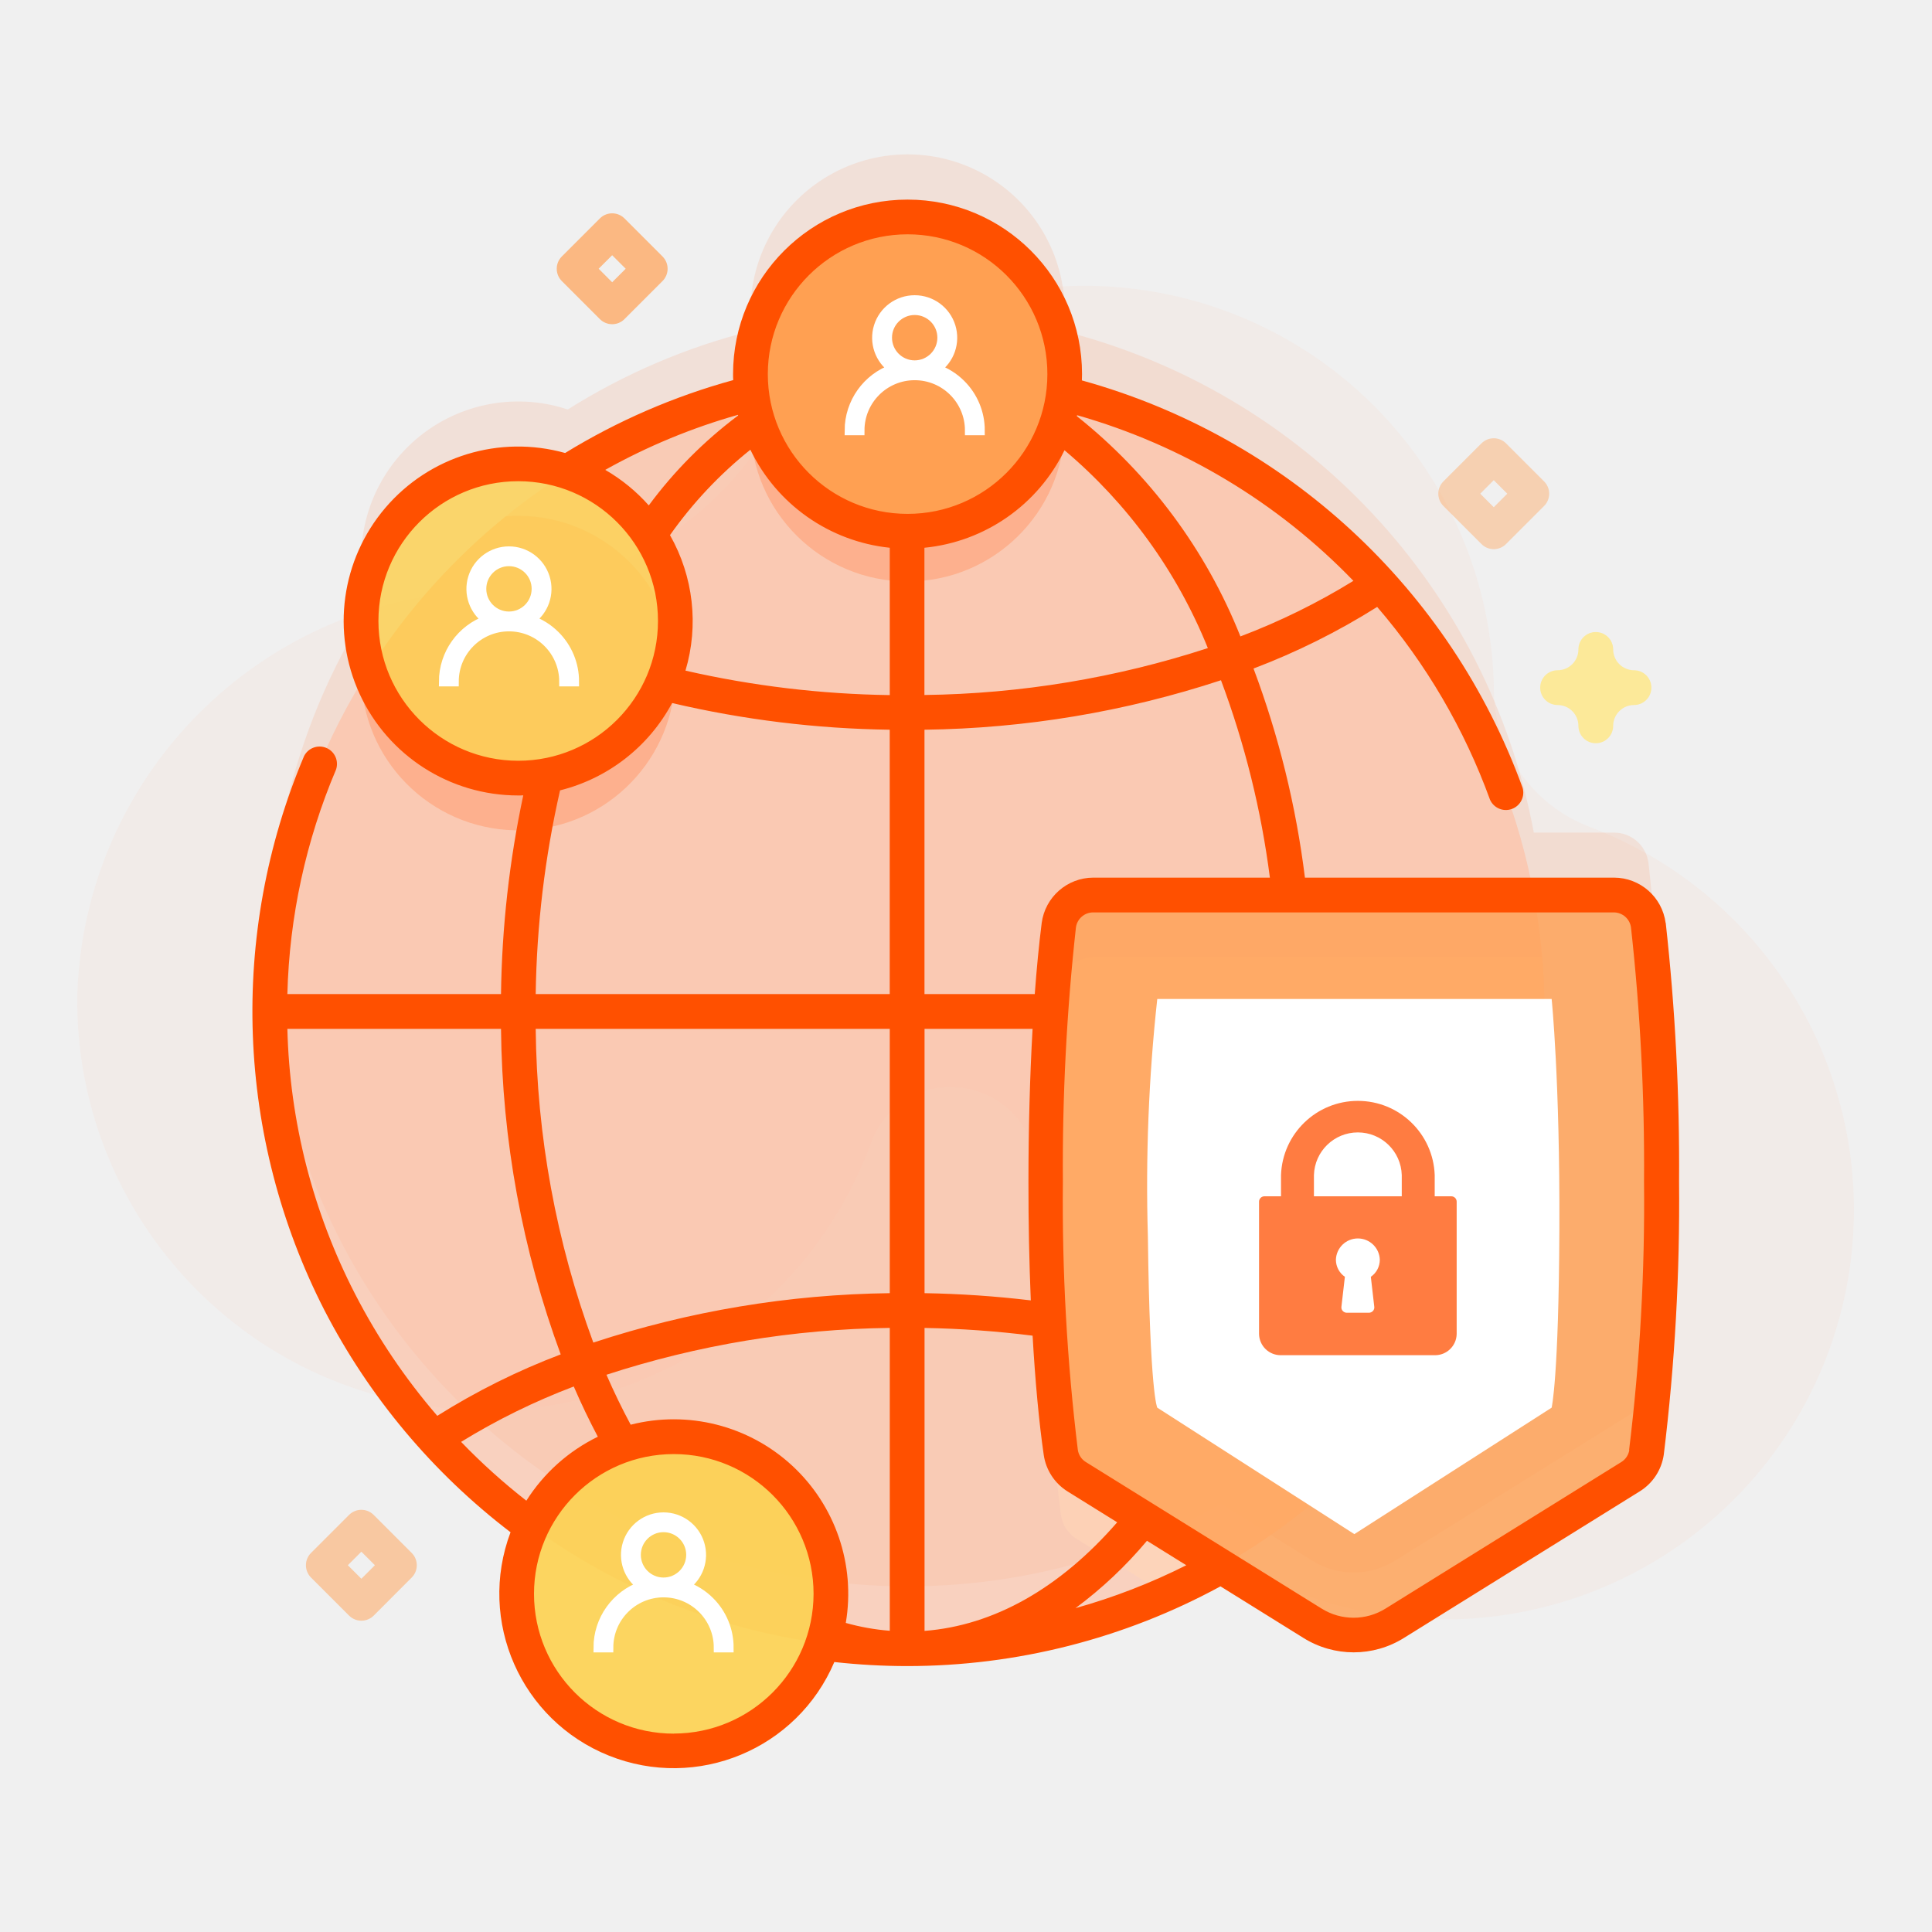
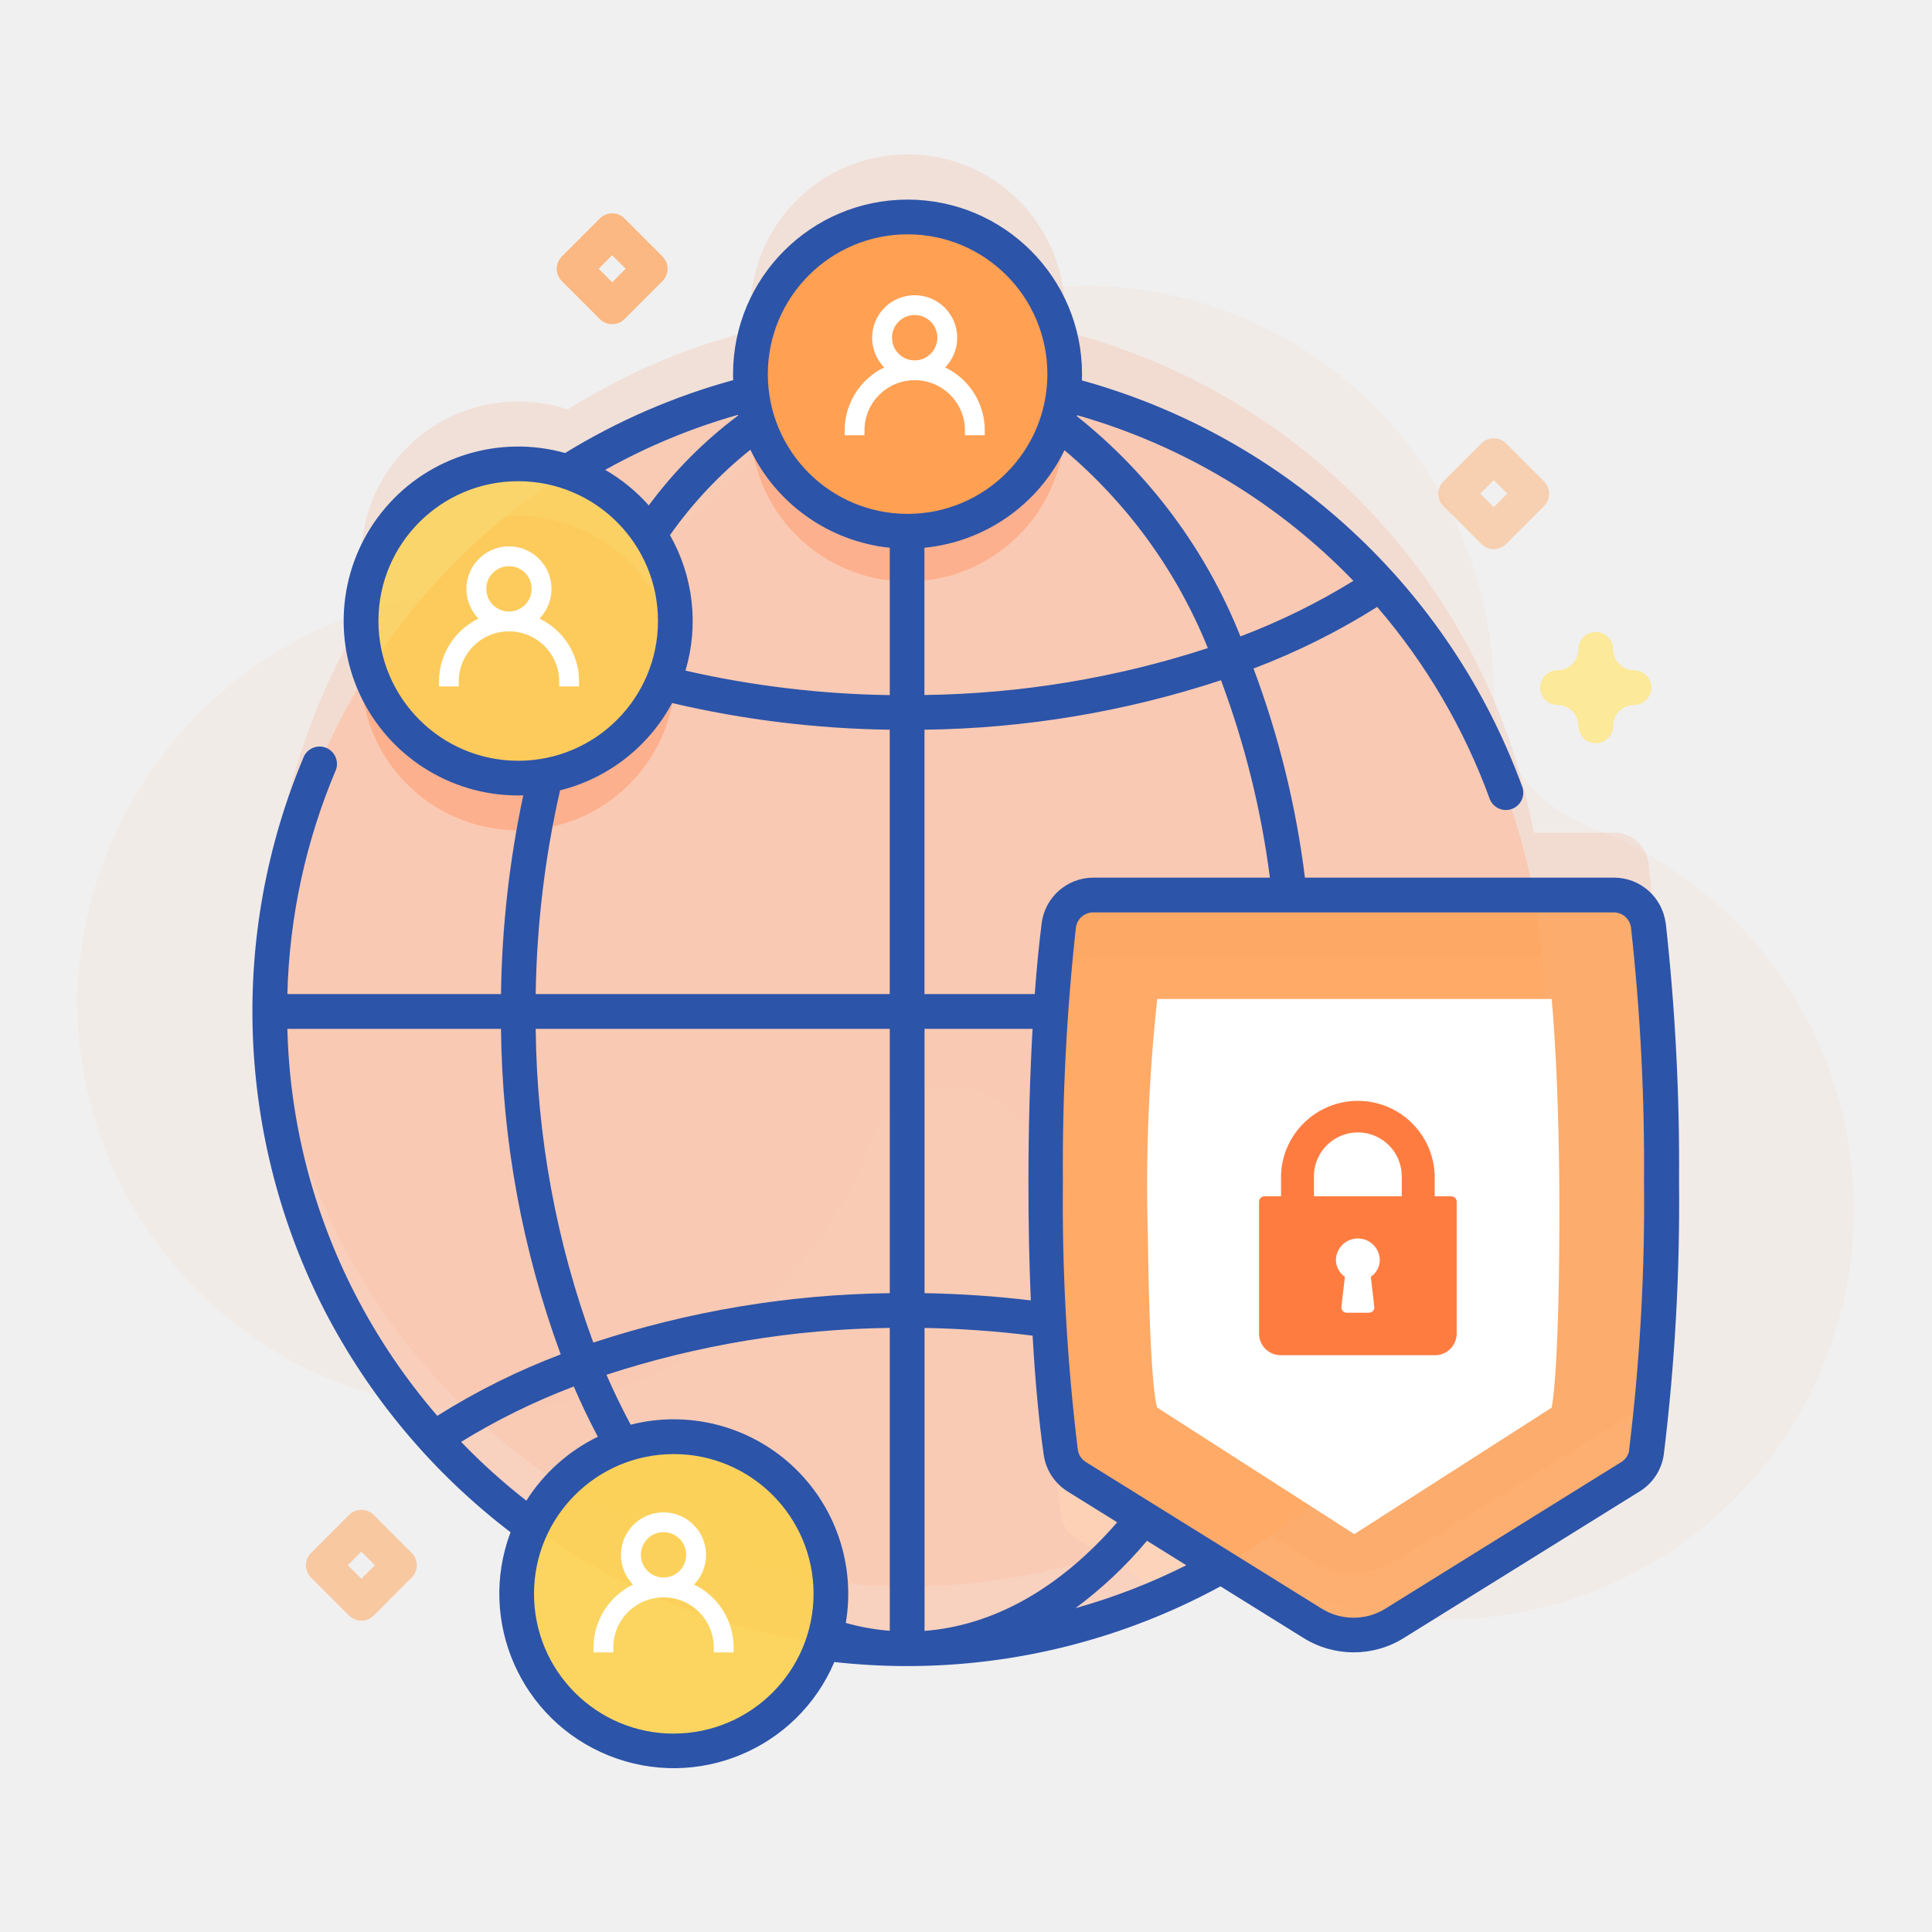
<svg xmlns="http://www.w3.org/2000/svg" version="1.1" id="ws-trust-template-illustration" class="icon" width="100" height="100" viewBox="-4 -8 100 100">
  <g id="ws-trust-template-illustration" transform="translate(0 -23.5)">
    <path id="Path_81" class="path fill primary" d="M90.823,102.353A21.156,21.156,0,0,0,78.275,89.384,7.682,7.682,0,0,1,73.32,82.3q0-.1,0-.207A21.2,21.2,0,0,0,35.06,70.005a17.3,17.3,0,0,1-13.845,7.176q-.242,0-.485.005A21.6,21.6,0,0,0,0,98.095a21.206,21.206,0,0,0,41.119,7.572,4.339,4.339,0,0,1,5.26-2.653l.082.023a4.328,4.328,0,0,1,3.152,4.512,21.205,21.205,0,1,0,41.207-5.2Z" transform="translate(0 -31.088)" fill="#ffbd9f" opacity="0.1" />
    <path id="Path_82" class="path fill primary" d="M126.826,60.158a1.792,1.792,0,0,0-1.78-1.563h-4.152A33.03,33.03,0,0,0,96.55,32.635a8.133,8.133,0,1,0-16.141-.011,32.807,32.807,0,0,0-9.517,4.071A8.133,8.133,0,0,0,60.6,46.948,32.995,32.995,0,0,0,104.7,93.34l4.736,2.945a4.04,4.04,0,0,0,4.266,0L125.9,88.7a1.79,1.79,0,0,0,.828-1.264,106.386,106.386,0,0,0,.782-14.007,112.007,112.007,0,0,0-.682-13.273Z" transform="translate(-45.504)" fill="#ff5000" opacity="0.1" />
    <circle id="Ellipse_7" cx="32.989" cy="32.989" r="32.989" class="path fill primary" transform="translate(9.963 34.863)" fill="#ffbd9f" opacity="0.6" />
    <g id="Group_12" transform="translate(14.704 34.863)">
      <path id="Path_83" class="path fill primary" d="M98.109,135.737a8.132,8.132,0,0,1-16.251.472,33.17,33.17,0,0,1,7.474-8.581c.214-.016.427-.025.644-.025A8.133,8.133,0,0,1,98.109,135.737Z" transform="translate(-81.858 -120.267)" fill="#ffa074" opacity="0.6" />
      <path id="Path_84" class="path fill primary" d="M210.249,89.453a8.133,8.133,0,0,1-16.265,0,8.233,8.233,0,0,1,.185-1.733,33.24,33.24,0,0,1,15.9.013A8.114,8.114,0,0,1,210.249,89.453Z" transform="translate(-173.844 -86.762)" fill="#ffa074" opacity="0.6" />
      <path id="Path_85" class="path fill primary" d="M304.877,257.629a32.994,32.994,0,0,1-19.613,30.166l-4.591-2.856a1.785,1.785,0,0,1-.829-1.263,106.293,106.293,0,0,1-.782-14.008,111.849,111.849,0,0,1,.683-13.273,1.791,1.791,0,0,1,1.778-1.565h23.235C304.838,255.752,304.877,256.687,304.877,257.629Z" transform="translate(-243.64 -224.641)" fill="#ffd5b8" opacity="0.6" />
    </g>
    <circle id="Ellipse_8" cx="8.133" cy="8.133" r="8.133" class="path fill primary" transform="translate(14.689 39.509)" fill="#fdd250" opacity="0.8" />
    <circle id="Ellipse_9" cx="8.133" cy="8.133" r="8.133" class="path fill primary" transform="translate(34.844 26.729)" fill="#ffa052" />
    <circle id="Ellipse_10" cx="8.133" cy="8.133" r="8.133" class="path fill primary" transform="translate(22.742 89.86)" fill="#fdd250" opacity="0.9" />
    <path id="Path_89" class="path fill primary" d="M309.333,266.963a1.79,1.79,0,0,0,.828-1.264,106.384,106.384,0,0,0,.782-14.007,112.042,112.042,0,0,0-.682-13.274,1.792,1.792,0,0,0-1.78-1.563H281.528a1.792,1.792,0,0,0-1.78,1.563,112.038,112.038,0,0,0-.682,13.274,106.394,106.394,0,0,0,.782,14.007,1.79,1.79,0,0,0,.828,1.264l12.2,7.583a4.04,4.04,0,0,0,4.266,0Z" transform="translate(-228.939 -175.031)" fill="#ffa052" opacity="0.8" />
-     <path id="Path_90" class="path fill primary" d="M123.615,73.922a2.7,2.7,0,0,0-2.67-2.348h-16a47.5,47.5,0,0,0-2.661-10.823,35.815,35.815,0,0,0,6.4-3.189,32.089,32.089,0,0,1,5.839,9.974.9.9,0,0,0,1.688-.614A33.9,33.9,0,0,0,93.4,45.838c0-.109.008-.217.008-.327a9.031,9.031,0,0,0-18.063,0c0,.1,0,.208.008.311a33.684,33.684,0,0,0-8.7,3.773,9.03,9.03,0,1,0-2.436,17.726c.09,0,.179,0,.269-.007A52.791,52.791,0,0,0,63.334,77.6H52.276a31.837,31.837,0,0,1,2.518-11.616.9.9,0,0,0-1.654-.7A33.971,33.971,0,0,0,54.19,93.957a34.2,34.2,0,0,0,9.637,11.5,9.03,9.03,0,0,0,16.76,6.717,34.4,34.4,0,0,0,3.768.21,33.928,33.928,0,0,0,16.219-4.127l4.287,2.666a4.908,4.908,0,0,0,5.215,0l12.2-7.583a2.683,2.683,0,0,0,1.243-1.9,107.459,107.459,0,0,0,.791-14.136,114.057,114.057,0,0,0-.69-13.387Zm-20.482-2.348H93.99a2.7,2.7,0,0,0-2.67,2.348c-.139,1.094-.26,2.335-.359,3.68H85.253V63.918A51.132,51.132,0,0,0,100.6,61.357a45.732,45.732,0,0,1,2.531,10.217ZM70.046,99.89q-.67-1.245-1.254-2.585a49.325,49.325,0,0,1,14.665-2.425v15.677a11.865,11.865,0,0,1-2.277-.406A9.032,9.032,0,0,0,70.046,99.89Zm20.71-6.434a54.023,54.023,0,0,0-5.5-.374V79.4h5.592c-.139,2.446-.214,5.149-.214,7.911C90.631,89.437,90.674,91.511,90.756,93.457Zm-7.3-.374a51.111,51.111,0,0,0-15.344,2.558A48.328,48.328,0,0,1,65.13,79.4H83.456Zm1.8,1.8a52.3,52.3,0,0,1,5.593.4c.135,2.355.329,4.464.576,6.168a2.683,2.683,0,0,0,1.243,1.9l2.56,1.592c-2.97,3.418-6.391,5.345-9.972,5.621ZM72.081,53.845a21.605,21.605,0,0,1,4.16-4.419A9.052,9.052,0,0,0,83.456,54.5v7.626a50.706,50.706,0,0,1-10.574-1.266,9,9,0,0,0-.8-7.011ZM92.5,49.452a26.212,26.212,0,0,1,7.42,10.241,49.347,49.347,0,0,1-14.67,2.428V54.5A9.05,9.05,0,0,0,92.5,49.452Zm14.952,6.762a34.321,34.321,0,0,1-5.846,2.875,27.638,27.638,0,0,0-8.466-11.4c0-.017.008-.034.012-.05A32.053,32.053,0,0,1,107.455,56.214ZM84.379,38.276a7.235,7.235,0,1,1-7.235,7.235A7.243,7.243,0,0,1,84.379,38.276ZM75.6,47.619l.008.035a22.574,22.574,0,0,0-4.625,4.654,9.09,9.09,0,0,0-2.254-1.84A31.877,31.877,0,0,1,75.6,47.619ZM56.989,58.29a7.235,7.235,0,1,1,7.235,7.235A7.243,7.243,0,0,1,56.989,58.29Zm9.4,8.767a9.066,9.066,0,0,0,5.8-4.52,52.4,52.4,0,0,0,11.265,1.381V77.6H65.13A50.78,50.78,0,0,1,66.39,67.057ZM52.276,79.4H63.334a50.191,50.191,0,0,0,3.09,16.851,35.854,35.854,0,0,0-6.388,3.18,32.2,32.2,0,0,1-4.248-6.293A31.69,31.69,0,0,1,52.276,79.4Zm8.99,21.381A34.345,34.345,0,0,1,67.1,97.913q.581,1.344,1.246,2.6a9.092,9.092,0,0,0-3.7,3.31,32.234,32.234,0,0,1-3.378-3.044Zm11.011,15.1a7.235,7.235,0,1,1,7.235-7.235A7.243,7.243,0,0,1,72.277,115.877Zm20.784-6.489a21.67,21.67,0,0,0,3.708-3.493l2.035,1.266A31.894,31.894,0,0,1,93.061,109.388Zm28.675-8.2a.891.891,0,0,1-.414.63l-12.2,7.583a3.123,3.123,0,0,1-3.318,0l-12.2-7.583a.892.892,0,0,1-.414-.63,105.678,105.678,0,0,1-.773-13.879,112.177,112.177,0,0,1,.675-13.16.9.9,0,0,1,.888-.779h26.954a.9.9,0,0,1,.888.779,112.169,112.169,0,0,1,.675,13.16,105.6,105.6,0,0,1-.772,13.879Z" transform="translate(-41.402 -10.648)" fill="#ff5000" />
+     <path id="Path_90" class="path fill primary" d="M123.615,73.922a2.7,2.7,0,0,0-2.67-2.348h-16a47.5,47.5,0,0,0-2.661-10.823,35.815,35.815,0,0,0,6.4-3.189,32.089,32.089,0,0,1,5.839,9.974.9.9,0,0,0,1.688-.614A33.9,33.9,0,0,0,93.4,45.838c0-.109.008-.217.008-.327a9.031,9.031,0,0,0-18.063,0c0,.1,0,.208.008.311a33.684,33.684,0,0,0-8.7,3.773,9.03,9.03,0,1,0-2.436,17.726c.09,0,.179,0,.269-.007A52.791,52.791,0,0,0,63.334,77.6H52.276a31.837,31.837,0,0,1,2.518-11.616.9.9,0,0,0-1.654-.7A33.971,33.971,0,0,0,54.19,93.957a34.2,34.2,0,0,0,9.637,11.5,9.03,9.03,0,0,0,16.76,6.717,34.4,34.4,0,0,0,3.768.21,33.928,33.928,0,0,0,16.219-4.127l4.287,2.666a4.908,4.908,0,0,0,5.215,0l12.2-7.583a2.683,2.683,0,0,0,1.243-1.9,107.459,107.459,0,0,0,.791-14.136,114.057,114.057,0,0,0-.69-13.387Zm-20.482-2.348H93.99a2.7,2.7,0,0,0-2.67,2.348c-.139,1.094-.26,2.335-.359,3.68H85.253V63.918A51.132,51.132,0,0,0,100.6,61.357a45.732,45.732,0,0,1,2.531,10.217ZM70.046,99.89q-.67-1.245-1.254-2.585a49.325,49.325,0,0,1,14.665-2.425v15.677a11.865,11.865,0,0,1-2.277-.406A9.032,9.032,0,0,0,70.046,99.89Zm20.71-6.434a54.023,54.023,0,0,0-5.5-.374V79.4h5.592c-.139,2.446-.214,5.149-.214,7.911C90.631,89.437,90.674,91.511,90.756,93.457Zm-7.3-.374a51.111,51.111,0,0,0-15.344,2.558A48.328,48.328,0,0,1,65.13,79.4H83.456Zm1.8,1.8a52.3,52.3,0,0,1,5.593.4c.135,2.355.329,4.464.576,6.168a2.683,2.683,0,0,0,1.243,1.9l2.56,1.592c-2.97,3.418-6.391,5.345-9.972,5.621ZM72.081,53.845a21.605,21.605,0,0,1,4.16-4.419A9.052,9.052,0,0,0,83.456,54.5v7.626a50.706,50.706,0,0,1-10.574-1.266,9,9,0,0,0-.8-7.011ZM92.5,49.452a26.212,26.212,0,0,1,7.42,10.241,49.347,49.347,0,0,1-14.67,2.428V54.5A9.05,9.05,0,0,0,92.5,49.452Zm14.952,6.762a34.321,34.321,0,0,1-5.846,2.875,27.638,27.638,0,0,0-8.466-11.4c0-.017.008-.034.012-.05A32.053,32.053,0,0,1,107.455,56.214ZM84.379,38.276a7.235,7.235,0,1,1-7.235,7.235A7.243,7.243,0,0,1,84.379,38.276ZM75.6,47.619l.008.035a22.574,22.574,0,0,0-4.625,4.654,9.09,9.09,0,0,0-2.254-1.84A31.877,31.877,0,0,1,75.6,47.619ZM56.989,58.29a7.235,7.235,0,1,1,7.235,7.235A7.243,7.243,0,0,1,56.989,58.29Zm9.4,8.767a9.066,9.066,0,0,0,5.8-4.52,52.4,52.4,0,0,0,11.265,1.381V77.6H65.13A50.78,50.78,0,0,1,66.39,67.057ZM52.276,79.4H63.334a50.191,50.191,0,0,0,3.09,16.851,35.854,35.854,0,0,0-6.388,3.18,32.2,32.2,0,0,1-4.248-6.293A31.69,31.69,0,0,1,52.276,79.4Zm8.99,21.381A34.345,34.345,0,0,1,67.1,97.913q.581,1.344,1.246,2.6a9.092,9.092,0,0,0-3.7,3.31,32.234,32.234,0,0,1-3.378-3.044Zm11.011,15.1a7.235,7.235,0,1,1,7.235-7.235A7.243,7.243,0,0,1,72.277,115.877Zm20.784-6.489a21.67,21.67,0,0,0,3.708-3.493l2.035,1.266A31.894,31.894,0,0,1,93.061,109.388Zm28.675-8.2a.891.891,0,0,1-.414.63l-12.2,7.583a3.123,3.123,0,0,1-3.318,0l-12.2-7.583a.892.892,0,0,1-.414-.63,105.678,105.678,0,0,1-.773-13.879,112.177,112.177,0,0,1,.675-13.16.9.9,0,0,1,.888-.779h26.954a.9.9,0,0,1,.888.779,112.169,112.169,0,0,1,.675,13.16,105.6,105.6,0,0,1-.772,13.879Z" transform="translate(-41.402 -10.648)" fill="#2c54a9" />
    <path id="Path_95" class="path fill primary" d="M424.446,166.873a.9.9,0,0,1-.9-.9,1.079,1.079,0,0,0-1.078-1.078.9.9,0,1,1,0-1.8,1.079,1.079,0,0,0,1.078-1.078.9.9,0,1,1,1.8,0,1.08,1.08,0,0,0,1.078,1.078.9.9,0,0,1,0,1.8,1.08,1.08,0,0,0-1.078,1.078A.9.9,0,0,1,424.446,166.873Z" transform="translate(-345.848 -112.903)" fill="#ffe783" opacity="0.8" />/&gt;
        <path id="Path_96" class="path fill primary" d="M68.748,419.759a.9.9,0,0,1-.635-.263l-1.972-1.972a.9.9,0,0,1,0-1.27l1.972-1.972a.9.9,0,0,1,1.27,0l1.972,1.972a.9.9,0,0,1,0,1.27L69.383,419.5A.9.9,0,0,1,68.748,419.759Zm-.7-2.871.7.7.7-.7-.7-.7Z" transform="translate(-54.044 -320.372)" fill="#ffa052" opacity="0.5" />
    <path id="Path_97" class="path fill primary" d="M395.058,110.985a.894.894,0,0,1-.635-.263l-1.972-1.972a.9.9,0,0,1,0-1.27l1.972-1.972a.9.9,0,0,1,1.27,0l1.972,1.972a.9.9,0,0,1,0,1.27l-1.972,1.972A.9.9,0,0,1,395.058,110.985Zm-.7-2.87.7.7.7-.7-.7-.7Z" transform="translate(-321.742 -67.061)" fill="#ffa052" opacity="0.4" />
    <path id="Path_98" class="path fill primary" d="M141.018,46.163a.9.9,0,0,1-.635-.263l-1.972-1.972a.9.9,0,0,1,0-1.27l1.972-1.972a.9.9,0,0,1,1.27,0l1.972,1.972a.9.9,0,0,1,0,1.27L141.653,45.9A.894.894,0,0,1,141.018,46.163Zm-.7-2.871.7.7.7-.7-.7-.7Z" transform="translate(-113.332 -13.882)" fill="#ffa052" opacity="0.7" />
    <path id="Path_99" d="M55.9,67.206a88.953,88.953,0,0,0-.486,12.284c.1,8.168.486,8.87.486,8.87l10.2,6.546L76.313,88.36s.368-1.521.4-9.238-.4-11.916-.4-11.916Z" fill="#fff" />
    <g id="lock" transform="translate(-2.832 72.487)">
      <g id="Group_13" transform="translate(64)">
        <path id="Path_100" class="path fill primary" d="M73.944,4.933h-.852v-1.1a3.98,3.98,0,0,0-7.955,0v1.1h-.852A.279.279,0,0,0,64,5.207v6.851a1.118,1.118,0,0,0,1.137,1.1h7.956a1.118,1.118,0,0,0,1.136-1.1V5.207A.279.279,0,0,0,73.944,4.933Zm-3.979,5.724a.268.268,0,0,1-.071.213.289.289,0,0,1-.212.091H68.546a.289.289,0,0,1-.212-.091.268.268,0,0,1-.071-.213L68.443,9.1a1.072,1.072,0,0,1-.465-.882,1.137,1.137,0,0,1,2.273,0,1.072,1.072,0,0,1-.465.882Zm1.422-5.724H66.841v-1.1a2.274,2.274,0,0,1,4.546,0Z" transform="translate(-64)" fill="#ff7c41" />
      </g>
    </g>
    <g id="user-icon" transform="translate(18.968 44.027)">
      <g id="Group_14" transform="translate(0)">
        <path id="Path_101" d="M5.763,4.365a3.363,3.363,0,0,0-1.283-.8,1.952,1.952,0,1,0-2.209,0A3.381,3.381,0,0,0,0,6.752H.527a2.848,2.848,0,0,1,5.7,0h.527A3.354,3.354,0,0,0,5.763,4.365ZM3.376,3.376A1.424,1.424,0,1,1,4.8,1.952,1.426,1.426,0,0,1,3.376,3.376Z" transform="translate(0)" fill="#fff" stroke="#fff" stroke-width="0.5" />
      </g>
    </g>
    <g id="user-icon-2" transform="translate(39.968 31.027)">
      <g id="Group_14-2" transform="translate(0)">
        <path id="Path_101-2" d="M5.763,4.365a3.363,3.363,0,0,0-1.283-.8,1.952,1.952,0,1,0-2.209,0A3.381,3.381,0,0,0,0,6.752H.527a2.848,2.848,0,0,1,5.7,0h.527A3.354,3.354,0,0,0,5.763,4.365ZM3.376,3.376A1.424,1.424,0,1,1,4.8,1.952,1.426,1.426,0,0,1,3.376,3.376Z" transform="translate(0)" fill="#fff" stroke="#fff" stroke-width="0.5" />
      </g>
    </g>
    <g id="user-icon-3" transform="translate(26.968 94.027)">
      <g id="Group_14-3" transform="translate(0)">
        <path id="Path_101-3" d="M5.763,4.365a3.363,3.363,0,0,0-1.283-.8,1.952,1.952,0,1,0-2.209,0A3.381,3.381,0,0,0,0,6.752H.527a2.848,2.848,0,0,1,5.7,0h.527A3.354,3.354,0,0,0,5.763,4.365ZM3.376,3.376A1.424,1.424,0,1,1,4.8,1.952,1.426,1.426,0,0,1,3.376,3.376Z" transform="translate(0)" fill="#fff" stroke="#fff" stroke-width="0.5" />
      </g>
    </g>
  </g>
</svg>
